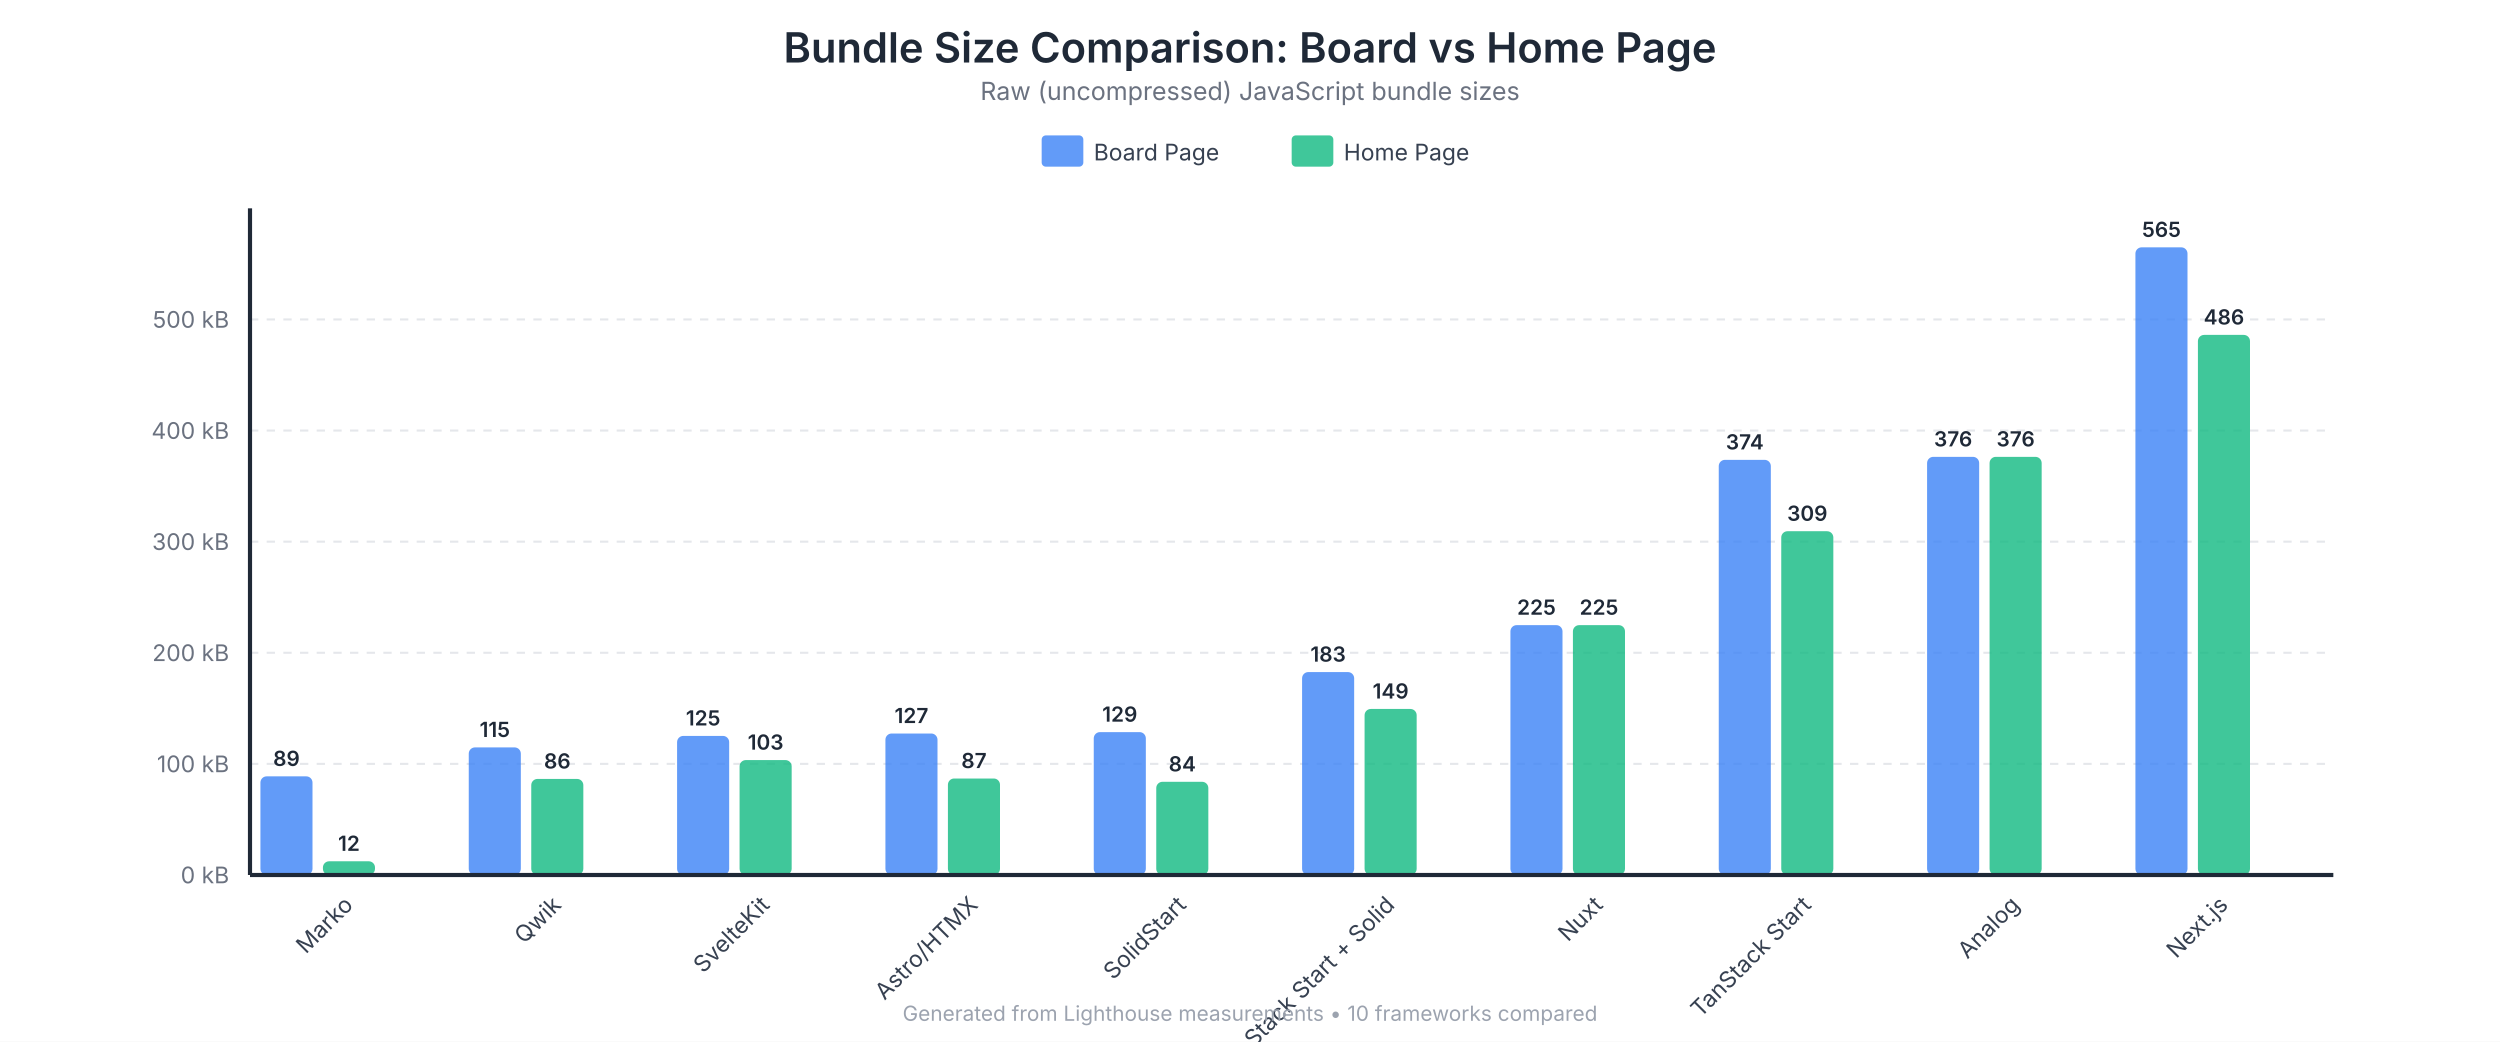
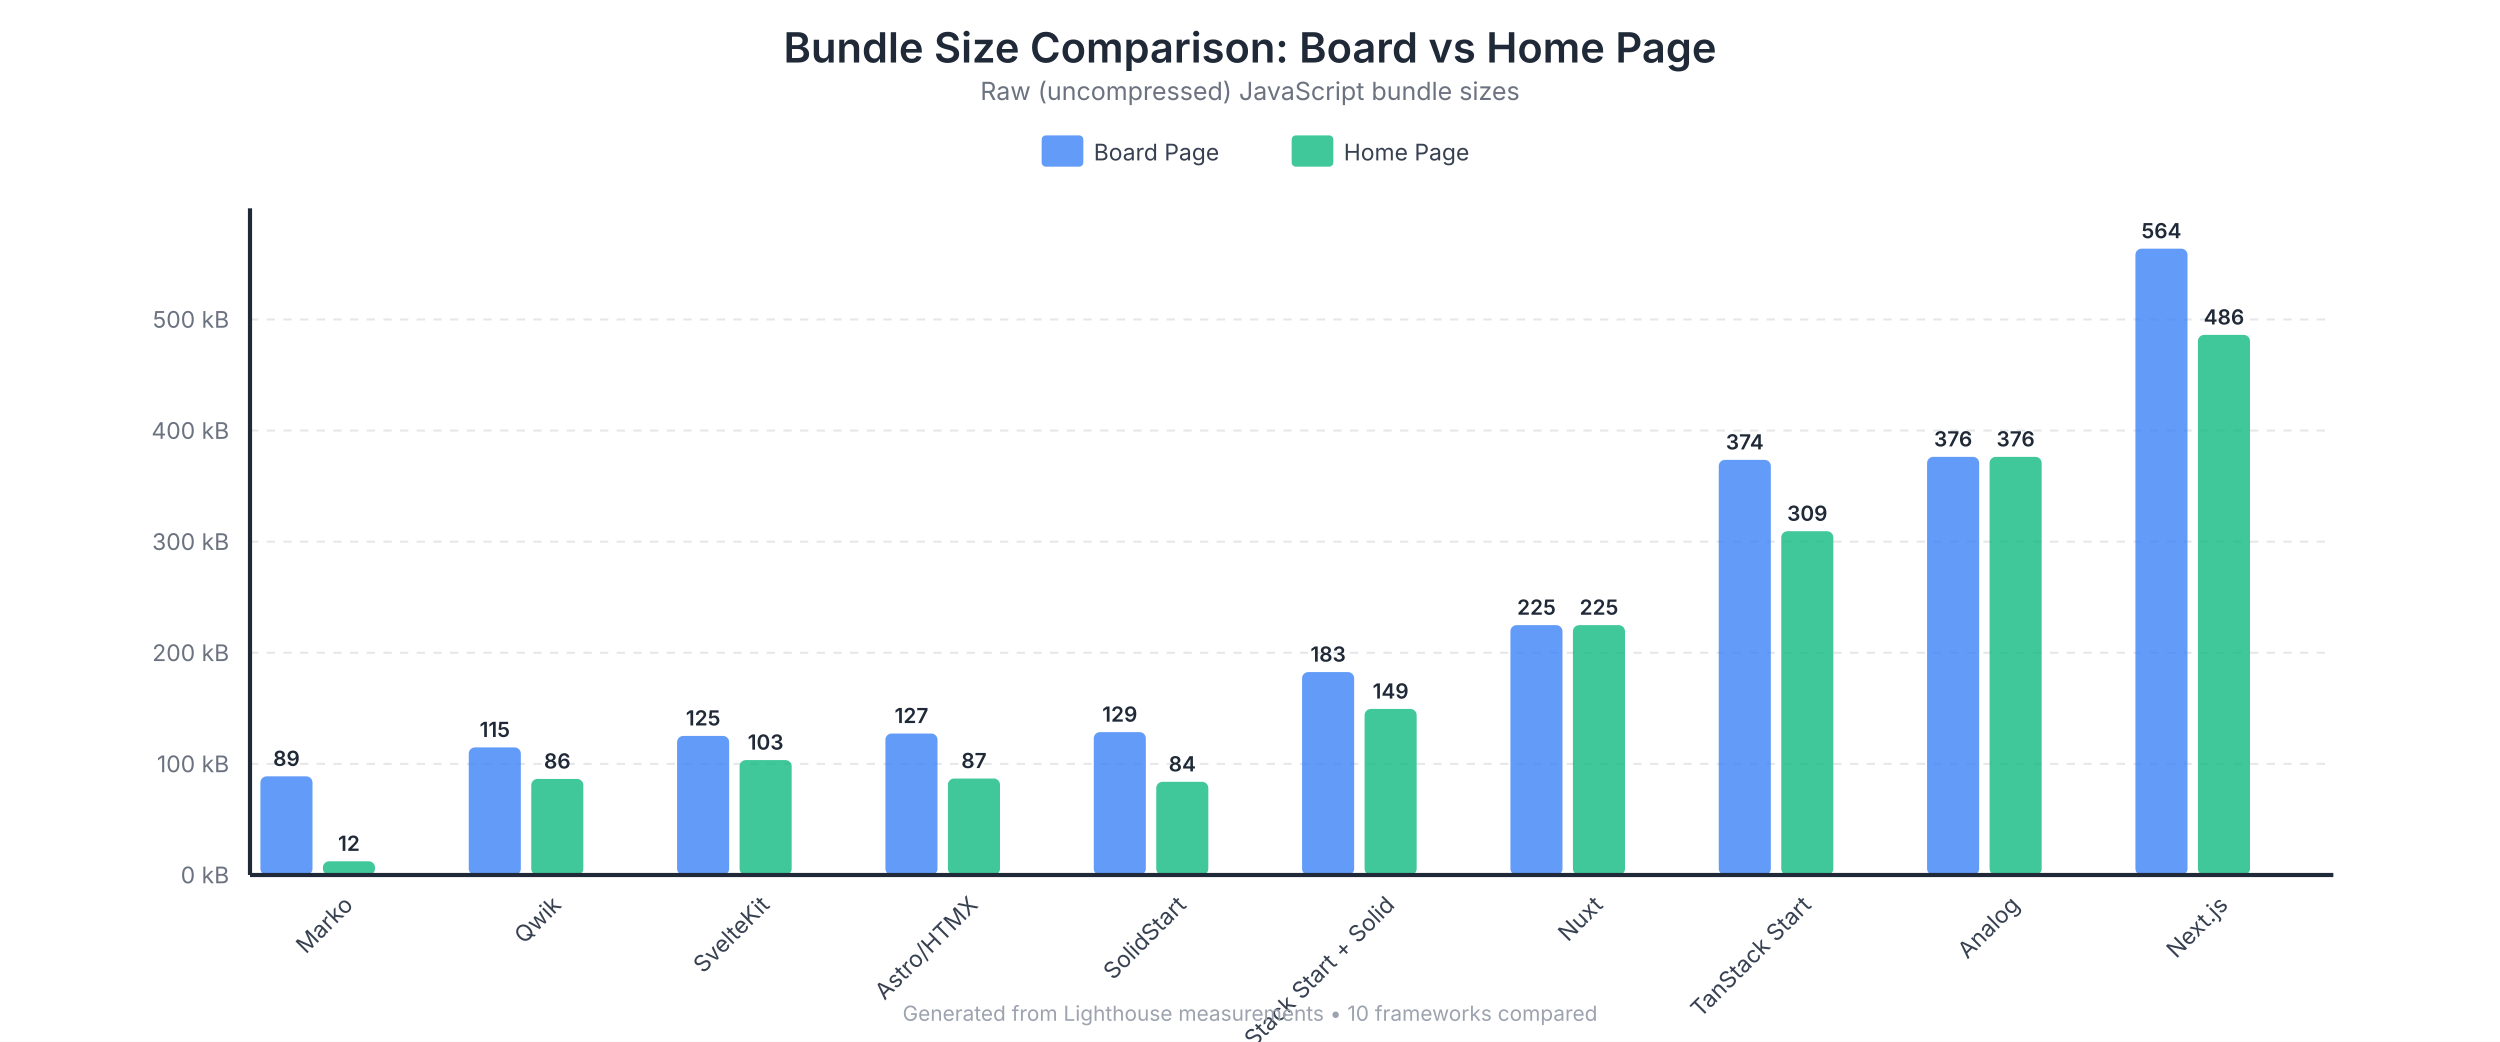
<svg xmlns="http://www.w3.org/2000/svg" viewBox="0 0 1200 500" font-family="system-ui, -apple-system, sans-serif">
  <rect width="1200" height="500" fill="#ffffff" />
  <text x="600.0" y="30" text-anchor="middle" font-size="20" font-weight="600" fill="#1f2937">
    Bundle Size Comparison: Board vs Home Page
  </text>
  <text x="600.0" y="48" text-anchor="middle" font-size="12" fill="#6b7280">
    Raw (uncompressed) JavaScript bundle sizes
  </text>
  <g transform="translate(120, 100)">
    <line x1="0" y1="320.0" x2="1000" y2="320.0" stroke="#e5e7eb" stroke-width="1" stroke-dasharray="4,4" />
    <text x="-10" y="320.0" text-anchor="end" dominant-baseline="middle" font-size="11" fill="#6b7280">0 kB</text>
    <line x1="0" y1="266.667" x2="1000" y2="266.667" stroke="#e5e7eb" stroke-width="1" stroke-dasharray="4,4" />
    <text x="-10" y="266.667" text-anchor="end" dominant-baseline="middle" font-size="11" fill="#6b7280">100 kB</text>
    <line x1="0" y1="213.333" x2="1000" y2="213.333" stroke="#e5e7eb" stroke-width="1" stroke-dasharray="4,4" />
    <text x="-10" y="213.333" text-anchor="end" dominant-baseline="middle" font-size="11" fill="#6b7280">200 kB</text>
    <line x1="0" y1="160.0" x2="1000" y2="160.0" stroke="#e5e7eb" stroke-width="1" stroke-dasharray="4,4" />
    <text x="-10" y="160.0" text-anchor="end" dominant-baseline="middle" font-size="11" fill="#6b7280">300 kB</text>
    <line x1="0" y1="106.667" x2="1000" y2="106.667" stroke="#e5e7eb" stroke-width="1" stroke-dasharray="4,4" />
    <text x="-10" y="106.667" text-anchor="end" dominant-baseline="middle" font-size="11" fill="#6b7280">400 kB</text>
    <line x1="0" y1="53.333" x2="1000" y2="53.333" stroke="#e5e7eb" stroke-width="1" stroke-dasharray="4,4" />
    <text x="-10" y="53.333" text-anchor="end" dominant-baseline="middle" font-size="11" fill="#6b7280">500 kB</text>
    <rect x="5.0" y="272.648" width="25.0" height="47.352" fill="#3b82f6" opacity="0.8" rx="3" />
    <text x="17.5" y="267.648" text-anchor="middle" font-size="10" font-weight="600" fill="#1f2937">89</text>
    <rect x="35.0" y="313.412" width="25.0" height="6.588" fill="#10b981" opacity="0.8" rx="3" />
    <text x="47.5" y="308.412" text-anchor="middle" font-size="10" font-weight="600" fill="#1f2937">12</text>
    <text x="50.0" y="335" text-anchor="end" font-size="11" fill="#374151" transform="rotate(-45, 50.0, 335)">Marko</text>
    <rect x="105.0" y="258.752" width="25.0" height="61.248" fill="#3b82f6" opacity="0.8" rx="3" />
    <text x="117.5" y="253.752" text-anchor="middle" font-size="10" font-weight="600" fill="#1f2937">115</text>
    <rect x="135.0" y="273.883" width="25.0" height="46.117" fill="#10b981" opacity="0.8" rx="3" />
    <text x="147.5" y="268.883" text-anchor="middle" font-size="10" font-weight="600" fill="#1f2937">86</text>
    <text x="150.0" y="335" text-anchor="end" font-size="11" fill="#374151" transform="rotate(-45, 150.0, 335)">Qwik</text>
    <rect x="205.0" y="253.233" width="25.0" height="66.767" fill="#3b82f6" opacity="0.8" rx="3" />
    <text x="217.5" y="248.233" text-anchor="middle" font-size="10" font-weight="600" fill="#1f2937">125</text>
    <rect x="235.0" y="264.836" width="25.0" height="55.164" fill="#10b981" opacity="0.8" rx="3" />
    <text x="247.5" y="259.836" text-anchor="middle" font-size="10" font-weight="600" fill="#1f2937">103</text>
    <text x="250.0" y="335" text-anchor="end" font-size="11" fill="#374151" transform="rotate(-45, 250.0, 335)">SvelteKit</text>
    <rect x="305.0" y="252.08" width="25.0" height="67.92" fill="#3b82f6" opacity="0.8" rx="3" />
    <text x="317.5" y="247.08" text-anchor="middle" font-size="10" font-weight="600" fill="#1f2937">127</text>
    <rect x="335.0" y="273.68" width="25.0" height="46.32" fill="#10b981" opacity="0.8" rx="3" />
    <text x="347.5" y="268.68" text-anchor="middle" font-size="10" font-weight="600" fill="#1f2937">87</text>
    <text x="350.0" y="335" text-anchor="end" font-size="11" fill="#374151" transform="rotate(-45, 350.0, 335)">Astro/HTMX</text>
    <rect x="405.0" y="251.41" width="25.0" height="68.59" fill="#3b82f6" opacity="0.8" rx="3" />
    <text x="417.5" y="246.41" text-anchor="middle" font-size="10" font-weight="600" fill="#1f2937">129</text>
    <rect x="435.0" y="275.261" width="25.0" height="44.739" fill="#10b981" opacity="0.8" rx="3" />
    <text x="447.5" y="270.261" text-anchor="middle" font-size="10" font-weight="600" fill="#1f2937">84</text>
    <text x="450.0" y="335" text-anchor="end" font-size="11" fill="#374151" transform="rotate(-45, 450.0, 335)">SolidStart</text>
    <rect x="505.0" y="222.592" width="25.0" height="97.408" fill="#3b82f6" opacity="0.8" rx="3" />
    <text x="517.5" y="217.592" text-anchor="middle" font-size="10" font-weight="600" fill="#1f2937">183</text>
    <rect x="535.0" y="240.303" width="25.0" height="79.697" fill="#10b981" opacity="0.8" rx="3" />
    <text x="547.5" y="235.303" text-anchor="middle" font-size="10" font-weight="600" fill="#1f2937">149</text>
    <text x="550.0" y="335" text-anchor="end" font-size="11" fill="#374151" transform="rotate(-45, 550.0, 335)">TanStack Start + Solid</text>
    <rect x="605.0" y="200.065" width="25.0" height="119.935" fill="#3b82f6" opacity="0.8" rx="3" />
    <text x="617.5" y="195.065" text-anchor="middle" font-size="10" font-weight="600" fill="#1f2937">225</text>
    <rect x="635.0" y="200.065" width="25.0" height="119.935" fill="#10b981" opacity="0.8" rx="3" />
    <text x="647.5" y="195.065" text-anchor="middle" font-size="10" font-weight="600" fill="#1f2937">225</text>
    <text x="650.0" y="335" text-anchor="end" font-size="11" fill="#374151" transform="rotate(-45, 650.0, 335)">Nuxt</text>
    <rect x="705.0" y="120.724" width="25.0" height="199.276" fill="#3b82f6" opacity="0.8" rx="3" />
    <text x="717.5" y="115.724" text-anchor="middle" font-size="10" font-weight="600" fill="#1f2937">374</text>
    <rect x="735.0" y="154.989" width="25.0" height="165.011" fill="#10b981" opacity="0.8" rx="3" />
    <text x="747.5" y="149.989" text-anchor="middle" font-size="10" font-weight="600" fill="#1f2937">309</text>
    <text x="750.0" y="335" text-anchor="end" font-size="11" fill="#374151" transform="rotate(-45, 750.0, 335)">TanStack Start</text>
    <rect x="805.0" y="119.283" width="25.0" height="200.717" fill="#3b82f6" opacity="0.8" rx="3" />
    <text x="817.5" y="114.283" text-anchor="middle" font-size="10" font-weight="600" fill="#1f2937">376</text>
    <rect x="835.0" y="119.283" width="25.0" height="200.717" fill="#10b981" opacity="0.8" rx="3" />
    <text x="847.5" y="114.283" text-anchor="middle" font-size="10" font-weight="600" fill="#1f2937">376</text>
    <text x="850.0" y="335" text-anchor="end" font-size="11" fill="#374151" transform="rotate(-45, 850.0, 335)">Analog</text>
-     <rect x="905.0" y="18.717" width="25.0" height="301.283" fill="#3b82f6" opacity="0.8" rx="3" />
-     <text x="917.5" y="13.717" text-anchor="middle" font-size="10" font-weight="600" fill="#1f2937">565</text>
+     <rect x="905.0" y="19.348" width="25.0" height="300.652" fill="#3b82f6" opacity="0.8" rx="3" />
+     <text x="917.5" y="14.348" text-anchor="middle" font-size="10" font-weight="600" fill="#1f2937">564</text>
    <rect x="935.0" y="60.752" width="25.0" height="259.248" fill="#10b981" opacity="0.8" rx="3" />
    <text x="947.5" y="55.752" text-anchor="middle" font-size="10" font-weight="600" fill="#1f2937">486</text>
    <text x="950.0" y="335" text-anchor="end" font-size="11" fill="#374151" transform="rotate(-45, 950.0, 335)">Next.js</text>
    <line x1="0" y1="320" x2="1000" y2="320" stroke="#1f2937" stroke-width="2" />
    <line x1="0" y1="0" x2="0" y2="320" stroke="#1f2937" stroke-width="2" />
  </g>
  <rect x="500.0" y="65" width="20" height="15" fill="#3b82f6" opacity="0.8" rx="2" />
  <text x="525.0" y="77" font-size="11" fill="#374151">Board Page</text>
  <rect x="620.0" y="65" width="20" height="15" fill="#10b981" opacity="0.8" rx="2" />
  <text x="645.0" y="77" font-size="11" fill="#374151">Home Page</text>
  <text x="600.0" y="490" text-anchor="middle" font-size="10" fill="#9ca3af">
    Generated from Lighthouse measurements • 10 frameworks compared
  </text>
</svg>
